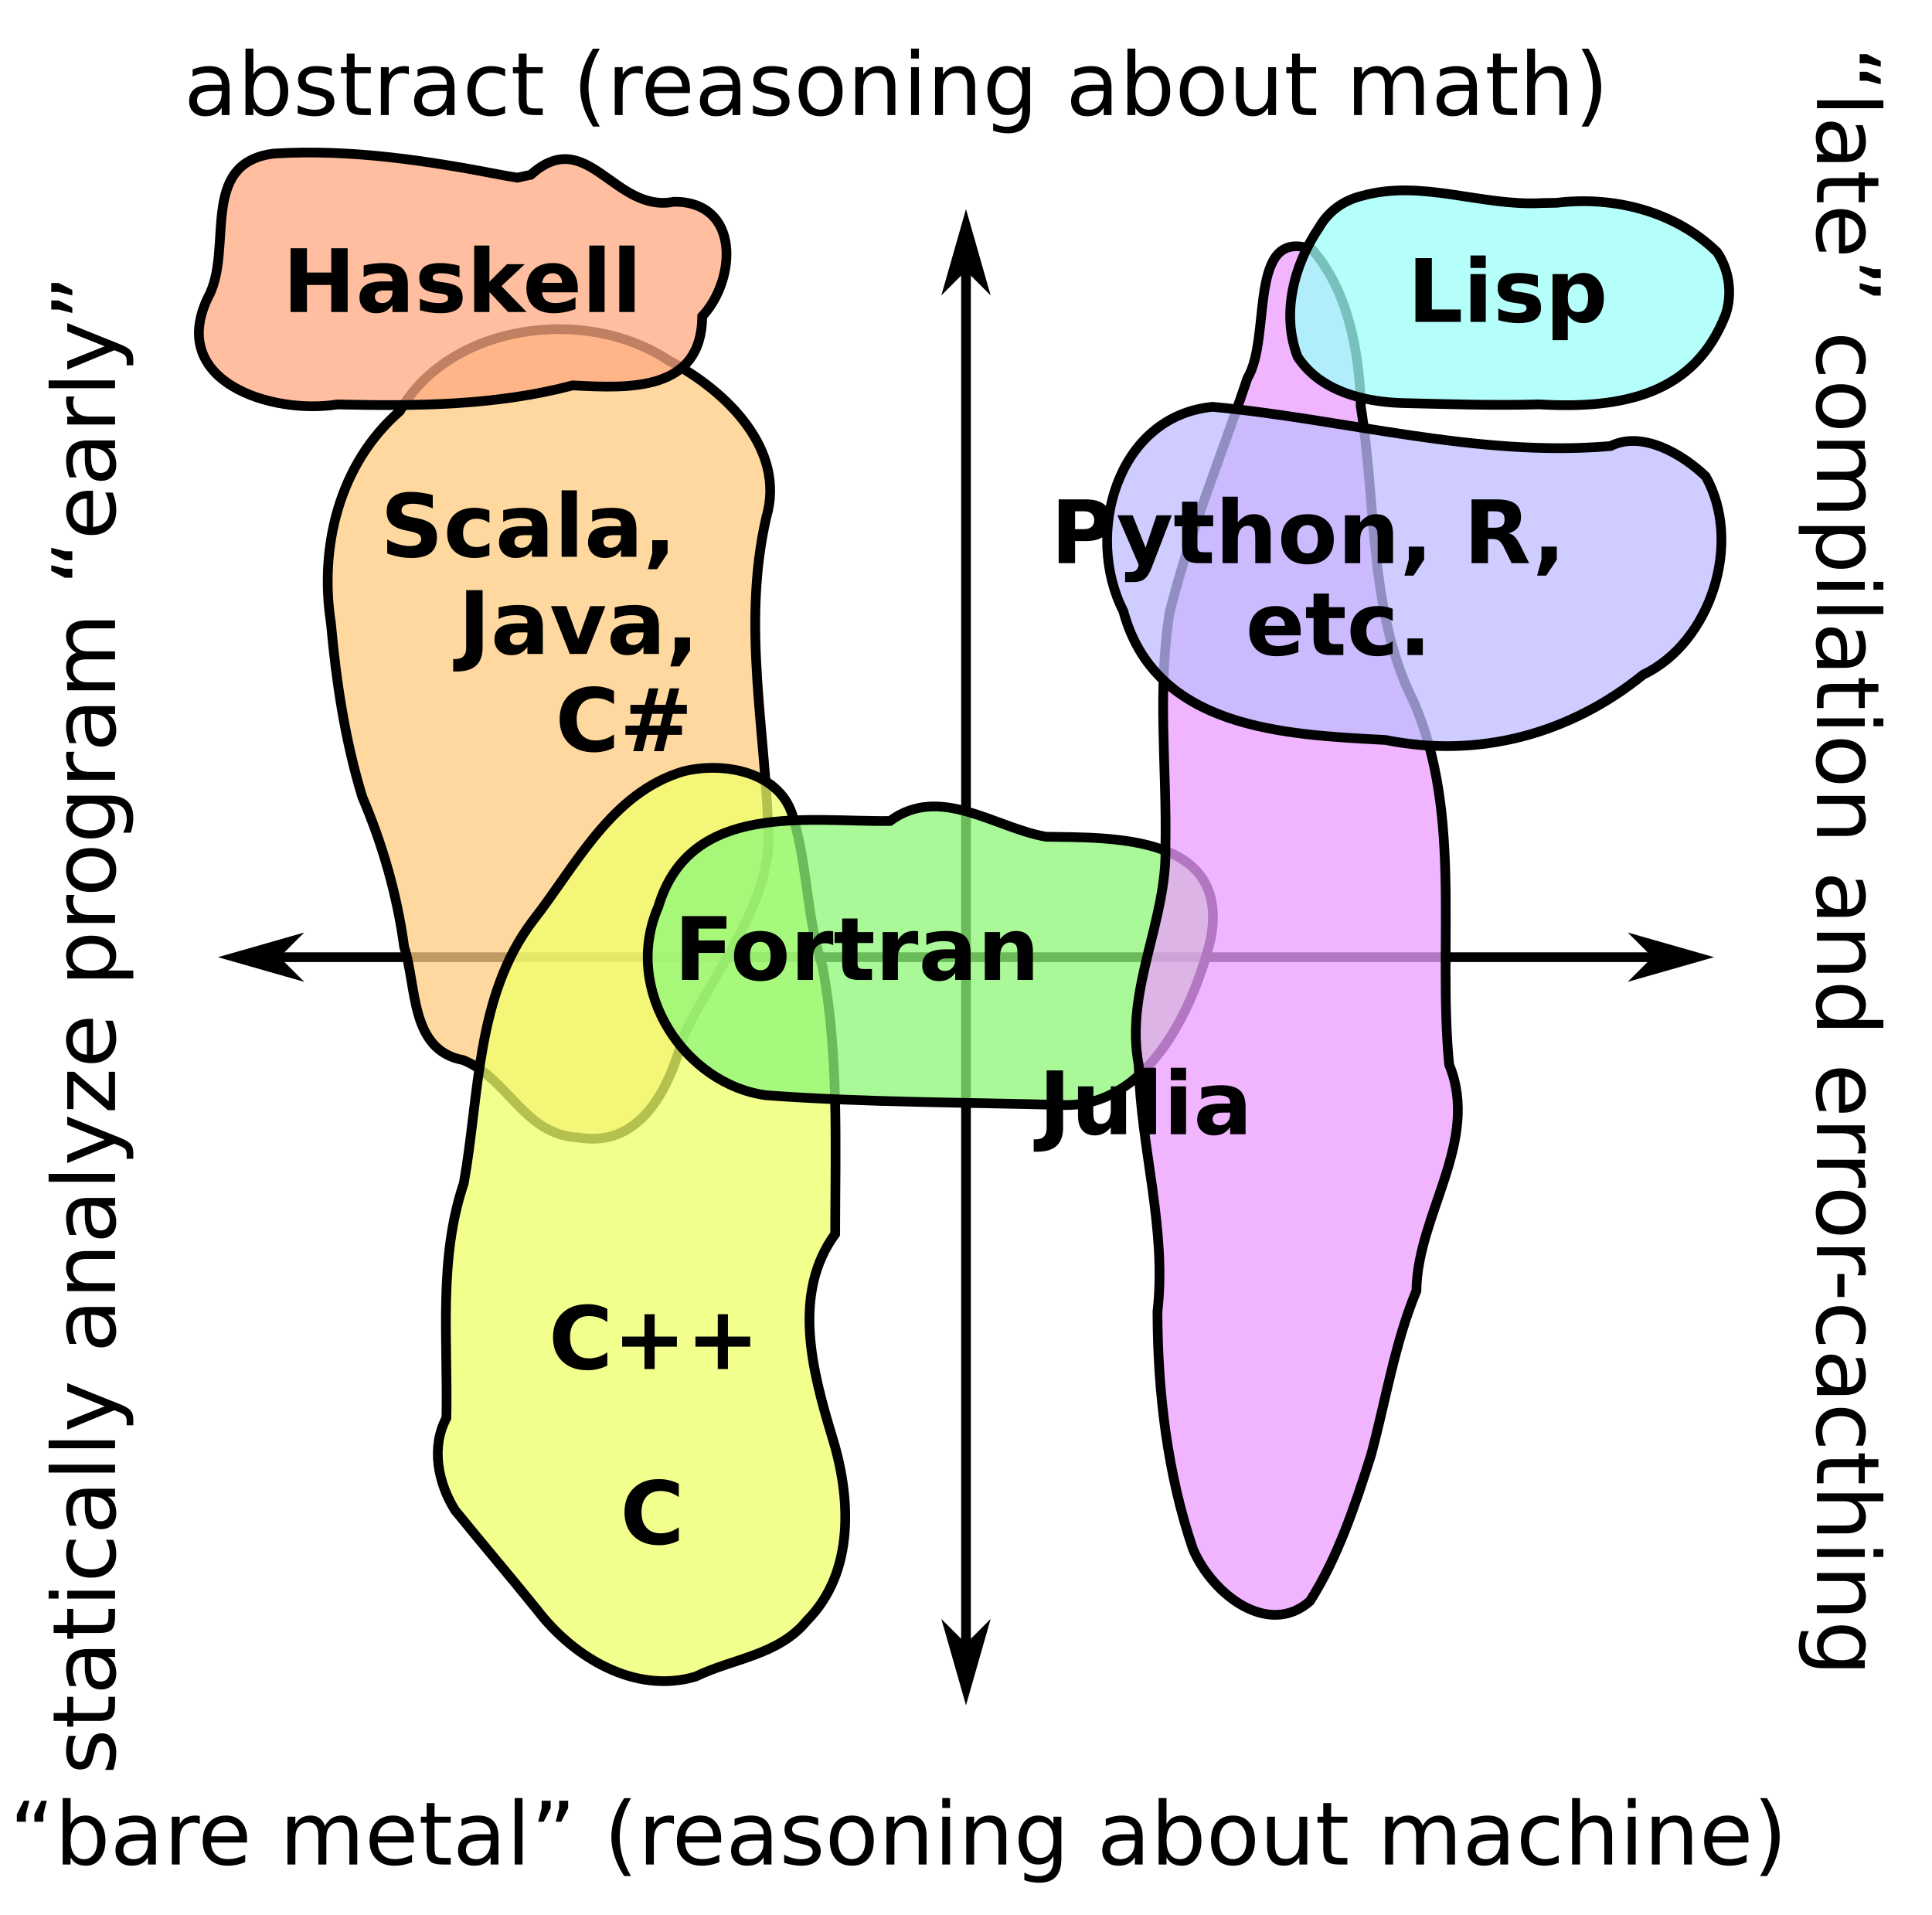
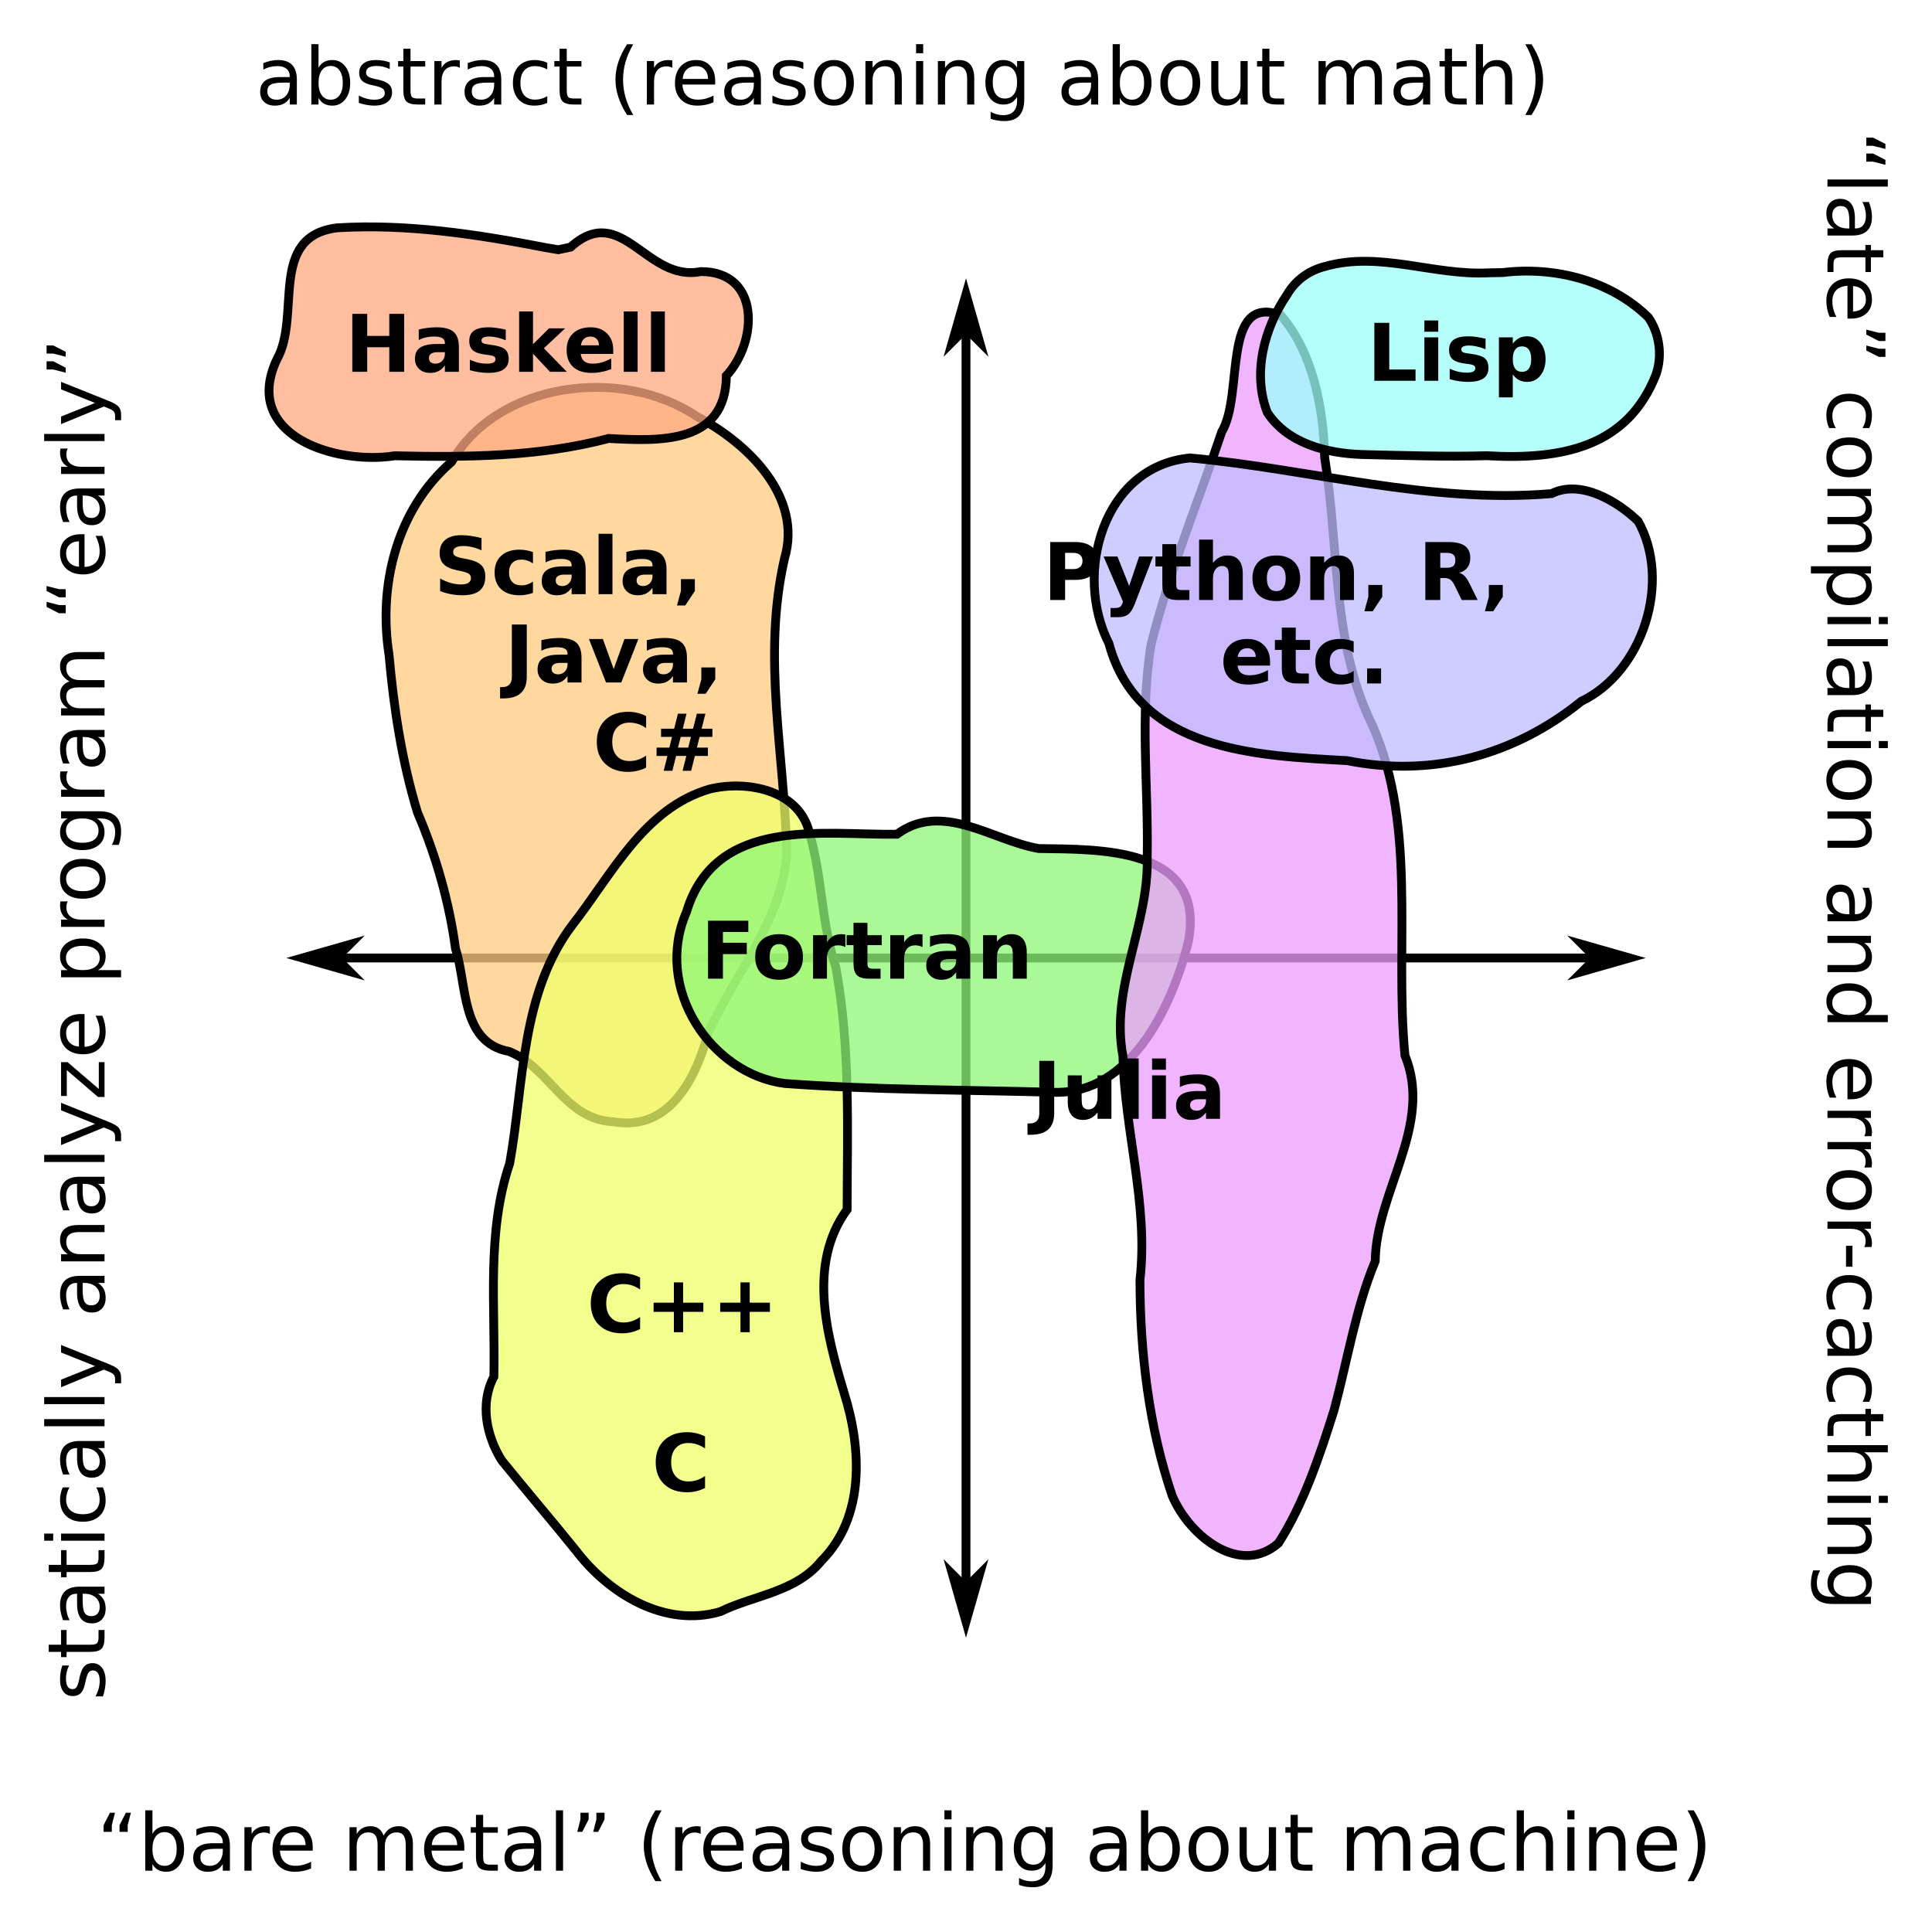
- <svg xmlns="http://www.w3.org/2000/svg" width="397.561" height="393.931" id="svg2" version="1.1">
+ <svg xmlns="http://www.w3.org/2000/svg" width="437.561" height="437.42" id="svg2" version="1.1">
  <defs id="defs4">
    <marker orient="auto" refY="0" refX="0" id="Arrow1Mend" style="overflow:visible">
      <path id="path3772" d="M 0,0 L 5,-5 L -12.5,0 L 5,5 L 0,0 z" style="fill-rule:evenodd;stroke:#000000;stroke-width:1pt" transform="matrix(-0.4,0,0,-0.4,-4,0)" />
    </marker>
    <marker orient="auto" refY="0" refX="0" id="Arrow1Mstart" style="overflow:visible">
      <path id="path3769" d="M 0,0 L 5,-5 L -12.5,0 L 5,5 L 0,0 z" style="fill-rule:evenodd;stroke:#000000;stroke-width:1pt" transform="matrix(0.4,0,0,0.4,4,0)" />
    </marker>
  </defs>
-   <g id="layer1" transform="translate(-151.2197,-255.3969)">
+   <g id="layer1" transform="translate(-131.2197,-235.3969)">
    <path style="color:#000000;fill:none;stroke:#000000;stroke-width:2;stroke-linecap:butt;stroke-linejoin:miter;stroke-miterlimit:4;stroke-opacity:1;stroke-dasharray:none;stroke-dashoffset:0;marker:none;marker-start:url(#Arrow1Mstart);marker-end:url(#Arrow1Mend);visibility:visible;display:inline;overflow:visible;enable-background:accumulate" d="M 350,302.362 L 350,602.362" id="path4389" />
    <path style="color:#000000;fill:none;stroke:#000000;stroke-width:2;stroke-linecap:butt;stroke-linejoin:miter;stroke-miterlimit:4;stroke-opacity:1;stroke-dasharray:none;stroke-dashoffset:0;marker:none;marker-start:url(#Arrow1Mstart);marker-end:url(#Arrow1Mend);visibility:visible;display:inline;overflow:visible;enable-background:accumulate" d="M 200,452.362 L 500,452.362" id="path4391" />
    <text xml:space="preserve" style="font-size:36px;font-style:normal;font-variant:normal;font-weight:normal;font-stretch:normal;text-align:center;line-height:105%;letter-spacing:0px;word-spacing:0px;text-anchor:middle;fill:#000000;fill-opacity:1;stroke:none;font-family:DejaVu Sans;-inkscape-font-specification:Sans" x="349.513" y="643.25" id="text4763">
      <tspan id="tspan4765" x="349.513" y="643.25" />
    </text>
    <text xml:space="preserve" style="font-size:18px;font-style:normal;font-variant:normal;font-weight:normal;font-stretch:normal;text-align:center;line-height:105%;letter-spacing:0px;word-spacing:0px;text-anchor:middle;fill:#000000;fill-opacity:1;stroke:none;font-family:DejaVu Sans;-inkscape-font-specification:Sans" x="348.503" y="642.24" id="text4767">
      <tspan id="tspan4769" x="348.503" y="642.24" />
    </text>
-     <text xml:space="preserve" style="font-size:18px;font-style:normal;font-variant:normal;font-weight:normal;font-stretch:normal;text-align:center;line-height:105%;letter-spacing:0px;word-spacing:0px;text-anchor:middle;fill:#000000;fill-opacity:1;stroke:none;font-family:DejaVu Sans;-inkscape-font-specification:Sans" x="350.378" y="639.073" id="text4771">
-       <tspan id="tspan4773" x="350.378" y="639.073">“bare metal” (reasoning about machine)</tspan>
+     <text xml:space="preserve" style="font-size:18px;font-style:normal;font-variant:normal;font-weight:normal;font-stretch:normal;text-align:center;line-height:105%;letter-spacing:0px;word-spacing:0px;text-anchor:middle;fill:#000000;fill-opacity:1;stroke:none;font-family:DejaVu Sans;-inkscape-font-specification:Sans" x="350.378" y="659.073" id="text4771">
+       <tspan id="tspan4773" x="350.378" y="659.073">“bare metal” (reasoning about machine)</tspan>
    </text>
-     <text xml:space="preserve" style="font-size:18px;font-style:normal;font-variant:normal;font-weight:normal;font-stretch:normal;text-align:center;line-height:105%;letter-spacing:0px;word-spacing:0px;text-anchor:middle;fill:#000000;fill-opacity:1;stroke:none;font-family:DejaVu Sans;-inkscape-font-specification:Sans" x="349.965" y="279.073" id="text4775">
-       <tspan id="tspan4777" x="349.965" y="279.073">abstract (reasoning about math)</tspan>
+     <text xml:space="preserve" style="font-size:18px;font-style:normal;font-variant:normal;font-weight:normal;font-stretch:normal;text-align:center;line-height:105%;letter-spacing:0px;word-spacing:0px;text-anchor:middle;fill:#000000;fill-opacity:1;stroke:none;font-family:DejaVu Sans;-inkscape-font-specification:Sans" x="349.965" y="259.073" id="text4775">
+       <tspan id="tspan4777" x="349.965" y="259.073">abstract (reasoning about math)</tspan>
    </text>
-     <text xml:space="preserve" style="font-size:18px;font-style:normal;font-variant:normal;font-weight:normal;font-stretch:normal;text-align:center;line-height:105%;letter-spacing:0px;word-spacing:0px;text-anchor:middle;fill:#000000;fill-opacity:1;stroke:none;font-family:DejaVu Sans;-inkscape-font-specification:Sans" x="-451.984" y="174.896" id="text4779" transform="matrix(0,-1,1,0,0,0)">
-       <tspan id="tspan4781" x="-451.984" y="174.896">statically analyze program “early”</tspan>
+     <text xml:space="preserve" style="font-size:18px;font-style:normal;font-variant:normal;font-weight:normal;font-stretch:normal;text-align:center;line-height:105%;letter-spacing:0px;word-spacing:0px;text-anchor:middle;fill:#000000;fill-opacity:1;stroke:none;font-family:DejaVu Sans;-inkscape-font-specification:Sans" x="-451.984" y="154.896" id="text4779" transform="matrix(0,-1,1,0,0,0)">
+       <tspan id="tspan4781" x="-451.984" y="154.896">statically analyze program “early”</tspan>
    </text>
-     <g id="g4866">
+     <g id="g4866" transform="translate(20,0)">
      <text transform="matrix(0,1,-1,0,0,0)" id="text4783" y="-525.104" x="452.687" style="font-size:18px;font-style:normal;font-variant:normal;font-weight:normal;font-stretch:normal;text-align:center;line-height:105%;letter-spacing:0px;word-spacing:0px;text-anchor:middle;fill:#000000;fill-opacity:1;stroke:none;font-family:DejaVu Sans;-inkscape-font-specification:Sans" xml:space="preserve">
        <tspan y="-525.104" x="452.687" id="tspan4785">“late” compilation and error-cacthing</tspan>
      </text>
    </g>
    <path style="color:#000000;fill:#ffcc81;fill-opacity:0.756;fill-rule:nonzero;stroke:#000000;stroke-width:2;stroke-linecap:butt;stroke-linejoin:miter;stroke-miterlimit:4;stroke-opacity:1;stroke-dasharray:none;stroke-dashoffset:0;marker:none;visibility:visible;display:inline;overflow:visible;enable-background:accumulate" d="M 219.325,383.671 C 216.905,368.225 220.849,350.978 233.504,339.987 C 243.754,322.064 271.711,318.128 288.931,329.645 C 300.947,335.969 312.962,348.039 308.909,361.833 C 303.711,384.518 308.986,406.295 309.406,429.086 C 308.277,443.715 297.606,456.192 291.674,469.116 C 289.157,478.578 283.369,491.712 270.299,489.479 C 259.068,489.006 255.855,477.275 246.51,473.53 C 235.52,471.503 237.041,458.389 234.393,450.303 C 232.955,439.67 230.006,429.308 225.762,419.37 C 222.223,407.729 220.399,395.703 219.325,383.671 z" id="path4936" />
    <text xml:space="preserve" style="font-size:18px;font-style:normal;font-variant:normal;font-weight:bold;font-stretch:normal;text-align:start;line-height:105%;letter-spacing:0px;word-spacing:0px;text-anchor:start;fill:#000000;fill-opacity:1;stroke:none;font-family:DejaVu Sans;-inkscape-font-specification:Sans Bold" x="229.492" y="369.964" id="text4793">
      <tspan id="tspan4795" x="229.492" y="369.964">Scala,</tspan>
    </text>
    <text id="text4799" y="389.964" x="245.492" style="font-size:18px;font-style:normal;font-variant:normal;font-weight:bold;font-stretch:normal;text-align:start;line-height:105%;letter-spacing:0px;word-spacing:0px;text-anchor:start;fill:#000000;fill-opacity:1;stroke:none;font-family:DejaVu Sans;-inkscape-font-specification:Sans Bold" xml:space="preserve">
      <tspan y="389.964" x="245.492" id="tspan4801">Java,</tspan>
    </text>
    <path style="color:#000000;fill:#efff69;fill-opacity:0.756;stroke:#000000;stroke-width:2;stroke-linecap:butt;stroke-linejoin:miter;stroke-miterlimit:4;stroke-opacity:1;stroke-dasharray:none;stroke-dashoffset:0;marker:none;visibility:visible;display:inline;overflow:visible;enable-background:accumulate" d="M 243.077,547.185 C 243.422,531.054 241.395,514.47 246.658,498.879 C 249.924,480.633 249.132,460.338 260.874,444.852 C 269.785,433.48 276.971,418.535 291.88,414.121 C 300.249,412.045 312.107,414.238 314.49,423.844 C 317.456,433.795 317.199,444.416 320.481,454.296 C 323.851,472.438 323.109,490.971 323.077,509.328 C 314.12,521.572 318.397,537.626 322.4,550.882 C 326.326,563.347 327.194,578.908 317.255,588.897 C 311.443,596.031 301.992,596.665 294.333,600.408 C 281.804,604.084 269.154,596.384 261.728,586.646 C 256.173,579.748 250.387,573.002 244.833,566.138 C 241.368,560.587 239.862,553.201 243.077,547.185 z" id="path4944" />
    <path style="color:#000000;fill:#8ff778;fill-opacity:0.756;fill-rule:nonzero;stroke:#000000;stroke-width:2;stroke-linecap:butt;stroke-linejoin:miter;stroke-miterlimit:4;stroke-opacity:1;stroke-dasharray:none;stroke-dashoffset:0;marker:none;visibility:visible;display:inline;overflow:visible;enable-background:accumulate" d="M 334.355,424.337 C 317.723,424.59 293.267,420.066 286.678,441.983 C 279.151,459.314 292.303,478.635 308.937,480.782 C 329.38,482.281 349.906,482.22 370.393,482.789 C 387.101,482.902 396.431,464.048 400.295,448.934 C 404.714,426.948 379.865,427.806 366.455,427.575 C 355.965,425.766 344.621,416.748 334.355,424.337 z" id="path4983" />
    <text xml:space="preserve" style="font-size:18px;font-style:normal;font-variant:normal;font-weight:bold;font-stretch:normal;text-align:start;line-height:105%;letter-spacing:0px;word-spacing:0px;text-anchor:start;fill:#000000;fill-opacity:1;stroke:none;font-family:DejaVu Sans;-inkscape-font-specification:Sans Bold" x="264.128" y="537.117" id="text4805">
      <tspan id="tspan4807" x="264.128" y="537.117">C++</tspan>
    </text>
    <text id="text4811" y="573.117" x="278.837" style="font-size:18px;font-style:normal;font-variant:normal;font-weight:bold;font-stretch:normal;text-align:start;line-height:105%;letter-spacing:0px;word-spacing:0px;text-anchor:start;fill:#000000;fill-opacity:1;stroke:none;font-family:DejaVu Sans;-inkscape-font-specification:Sans Bold" xml:space="preserve">
      <tspan y="573.117" x="278.837" id="tspan4813">C</tspan>
    </text>
-     <path style="color:#000000;fill:#ffa981;stroke:#000000;stroke-width:2;stroke-linecap:butt;stroke-linejoin:miter;stroke-miterlimit:4;stroke-opacity:1;stroke-dasharray:none;stroke-dashoffset:0;marker:none;visibility:visible;display:inline;overflow:visible;enable-background:accumulate;fill-opacity:0.756" d="M 254.791,291.47 C 239.219,288.447 223.372,286.023 207.546,287 C 191.857,288.962 199.492,306.882 193.943,316.758 C 185.804,334.025 207.218,340.741 220.614,338.624 C 236.868,338.988 253.237,338.886 269.084,334.7 C 280.658,335.324 295.597,336.042 295.725,320.496 C 302.806,312.861 303.585,296.897 289.933,296.904 C 277.577,299.39 272.103,280.899 260.44,291.366 L 257.658,291.96 L 254.791,291.47 z" id="path4870" />
+     <path style="color:#000000;fill:#ffa981;fill-opacity:0.756;stroke:#000000;stroke-width:2;stroke-linecap:butt;stroke-linejoin:miter;stroke-miterlimit:4;stroke-opacity:1;stroke-dasharray:none;stroke-dashoffset:0;marker:none;visibility:visible;display:inline;overflow:visible;enable-background:accumulate" d="M 254.791,291.47 C 239.219,288.447 223.372,286.023 207.546,287 C 191.857,288.962 199.492,306.882 193.943,316.758 C 185.804,334.025 207.218,340.741 220.614,338.624 C 236.868,338.988 253.237,338.886 269.084,334.7 C 280.658,335.324 295.597,336.042 295.725,320.496 C 302.806,312.861 303.585,296.897 289.933,296.904 C 277.577,299.39 272.103,280.899 260.44,291.366 L 257.658,291.96 L 254.791,291.47 z" id="path4870" />
    <text id="text4817" y="319.602" x="209.353" style="font-size:18px;font-style:normal;font-variant:normal;font-weight:bold;font-stretch:normal;text-align:start;line-height:105%;letter-spacing:0px;word-spacing:0px;text-anchor:start;fill:#000000;fill-opacity:1;stroke:none;font-family:DejaVu Sans;-inkscape-font-specification:Sans Bold" xml:space="preserve">
      <tspan y="319.602" x="209.353" id="tspan4819">Haskell</tspan>
    </text>
    <text xml:space="preserve" style="font-size:18px;font-style:normal;font-variant:normal;font-weight:bold;font-stretch:normal;text-align:start;line-height:105%;letter-spacing:0px;word-spacing:0px;text-anchor:start;fill:#000000;fill-opacity:1;stroke:none;font-family:DejaVu Sans;-inkscape-font-specification:Sans Bold" x="265.492" y="409.964" id="text4971">
      <tspan id="tspan4973" x="265.492" y="409.964">C#</tspan>
    </text>
    <text xml:space="preserve" style="font-size:18px;font-style:normal;font-variant:normal;font-weight:bold;font-stretch:normal;text-align:center;line-height:105%;letter-spacing:0px;word-spacing:0px;text-anchor:middle;fill:#000000;fill-opacity:1;stroke:none;font-family:DejaVu Sans;-inkscape-font-specification:Sans Bold" x="343.209" y="457.042" id="text4979">
      <tspan id="tspan4981" x="343.209" y="457.042">Fortran</tspan>
    </text>
    <path style="color:#000000;fill:#ec9eff;fill-opacity:0.756;fill-rule:nonzero;stroke:#000000;stroke-width:2;stroke-linecap:butt;stroke-linejoin:miter;stroke-miterlimit:4;stroke-opacity:1;stroke-dasharray:none;stroke-dashoffset:0;marker:none;visibility:visible;display:inline;overflow:visible;enable-background:accumulate" d="M 449.417,474.449 C 446.946,448.77 452.63,420.847 440.921,397.264 C 432.978,379.317 434.375,358.41 431.233,339.051 C 430.991,327.64 428.483,314.979 421.21,306.717 C 407.79,301.973 412.973,324.868 407.927,333.181 C 402.539,349.233 396.037,364.853 391.914,381.388 C 389.304,397.25 391.351,413.505 391.039,429.49 C 391.483,444.891 382.604,459.049 385.546,474.615 C 385.919,491.606 391.352,508.173 389.399,525.287 C 389.427,541.85 391.448,558.741 396.719,574.2 C 400.757,583.607 412.28,592.361 420.774,584.879 C 426.453,576.007 430.065,565.236 433.361,554.774 C 436.394,543.5 438.237,531.735 442.682,521.015 C 442.891,505.228 455.879,490.229 449.417,474.449 z" id="path4961" />
    <path style="color:#000000;fill:#c0bcff;fill-opacity:0.756;stroke:#000000;stroke-width:2;stroke-linecap:butt;stroke-linejoin:miter;stroke-miterlimit:4;stroke-opacity:1;stroke-dasharray:none;stroke-dashoffset:0;marker:none;visibility:visible;display:inline;overflow:visible;enable-background:accumulate" d="M 482.648,347.185 C 455.021,349.561 427.962,341.63 400.755,339.112 C 381.012,341.012 374.322,365.338 382.37,381.141 C 388.952,405.492 415.638,406.557 436.331,407.665 C 455.505,411.521 474.249,406.475 489.337,394.239 C 503.363,387.542 509.84,366.996 502.222,353.44 C 497.572,348.947 489.187,343.913 482.648,347.185 z" id="path4924" />
    <path style="color:#000000;fill:#9efffa;fill-opacity:0.756;stroke:#000000;stroke-width:2;stroke-linecap:butt;stroke-linejoin:miter;stroke-miterlimit:4;stroke-opacity:1;stroke-dasharray:none;stroke-dashoffset:0;marker:none;visibility:visible;display:inline;overflow:visible;enable-background:accumulate" d="M 468.363,297.185 C 456.018,297.853 443.686,292.244 431.448,295.712 C 427.75,296.601 424.6,298.844 422.701,302.149 C 417.511,309.776 414.811,319.939 418.242,328.822 C 422.862,335.879 431.722,338.058 439.658,338.334 C 449.08,338.555 458.5,338.874 467.925,338.609 C 485.283,339.615 499.945,336.489 506.313,320.116 C 507.73,315.882 507.072,310.898 504.526,307.259 C 495.933,298.863 483.285,295.703 471.555,297.126 C 470.491,297.156 469.427,297.168 468.363,297.185 z" id="path4995" />
    <text xml:space="preserve" style="font-size:18px;font-style:normal;font-variant:normal;font-weight:bold;font-stretch:normal;text-align:center;line-height:105%;letter-spacing:0px;word-spacing:0px;text-anchor:middle;fill:#000000;fill-opacity:1;stroke:none;font-family:DejaVu Sans;-inkscape-font-specification:Sans Bold" x="442.347" y="371.284" id="text4823">
      <tspan id="tspan4825" x="442.347" y="371.284">Python, R,</tspan>
      <tspan x="442.347" y="390.184" id="tspan4922">etc.</tspan>
    </text>
    <text id="text4837" y="488.791" x="440.276" style="font-size:18px;font-style:normal;font-variant:normal;font-weight:bold;font-stretch:normal;text-align:end;line-height:105%;letter-spacing:0px;word-spacing:0px;text-anchor:end;fill:#000000;fill-opacity:1;stroke:none;font-family:DejaVu Sans;-inkscape-font-specification:Sans Bold" xml:space="preserve">
      <tspan y="488.791" x="440.276" id="tspan4839">Julia</tspan>
    </text>
    <text xml:space="preserve" style="font-size:18px;font-style:normal;font-variant:normal;font-weight:bold;font-stretch:normal;text-align:start;line-height:105%;letter-spacing:0px;word-spacing:0px;text-anchor:start;fill:#000000;fill-opacity:1;stroke:none;font-family:DejaVu Sans;-inkscape-font-specification:Sans Bold" x="440.828" y="321.641" id="text4991">
      <tspan id="tspan4993" x="440.828" y="321.641">Lisp</tspan>
    </text>
  </g>
</svg>
